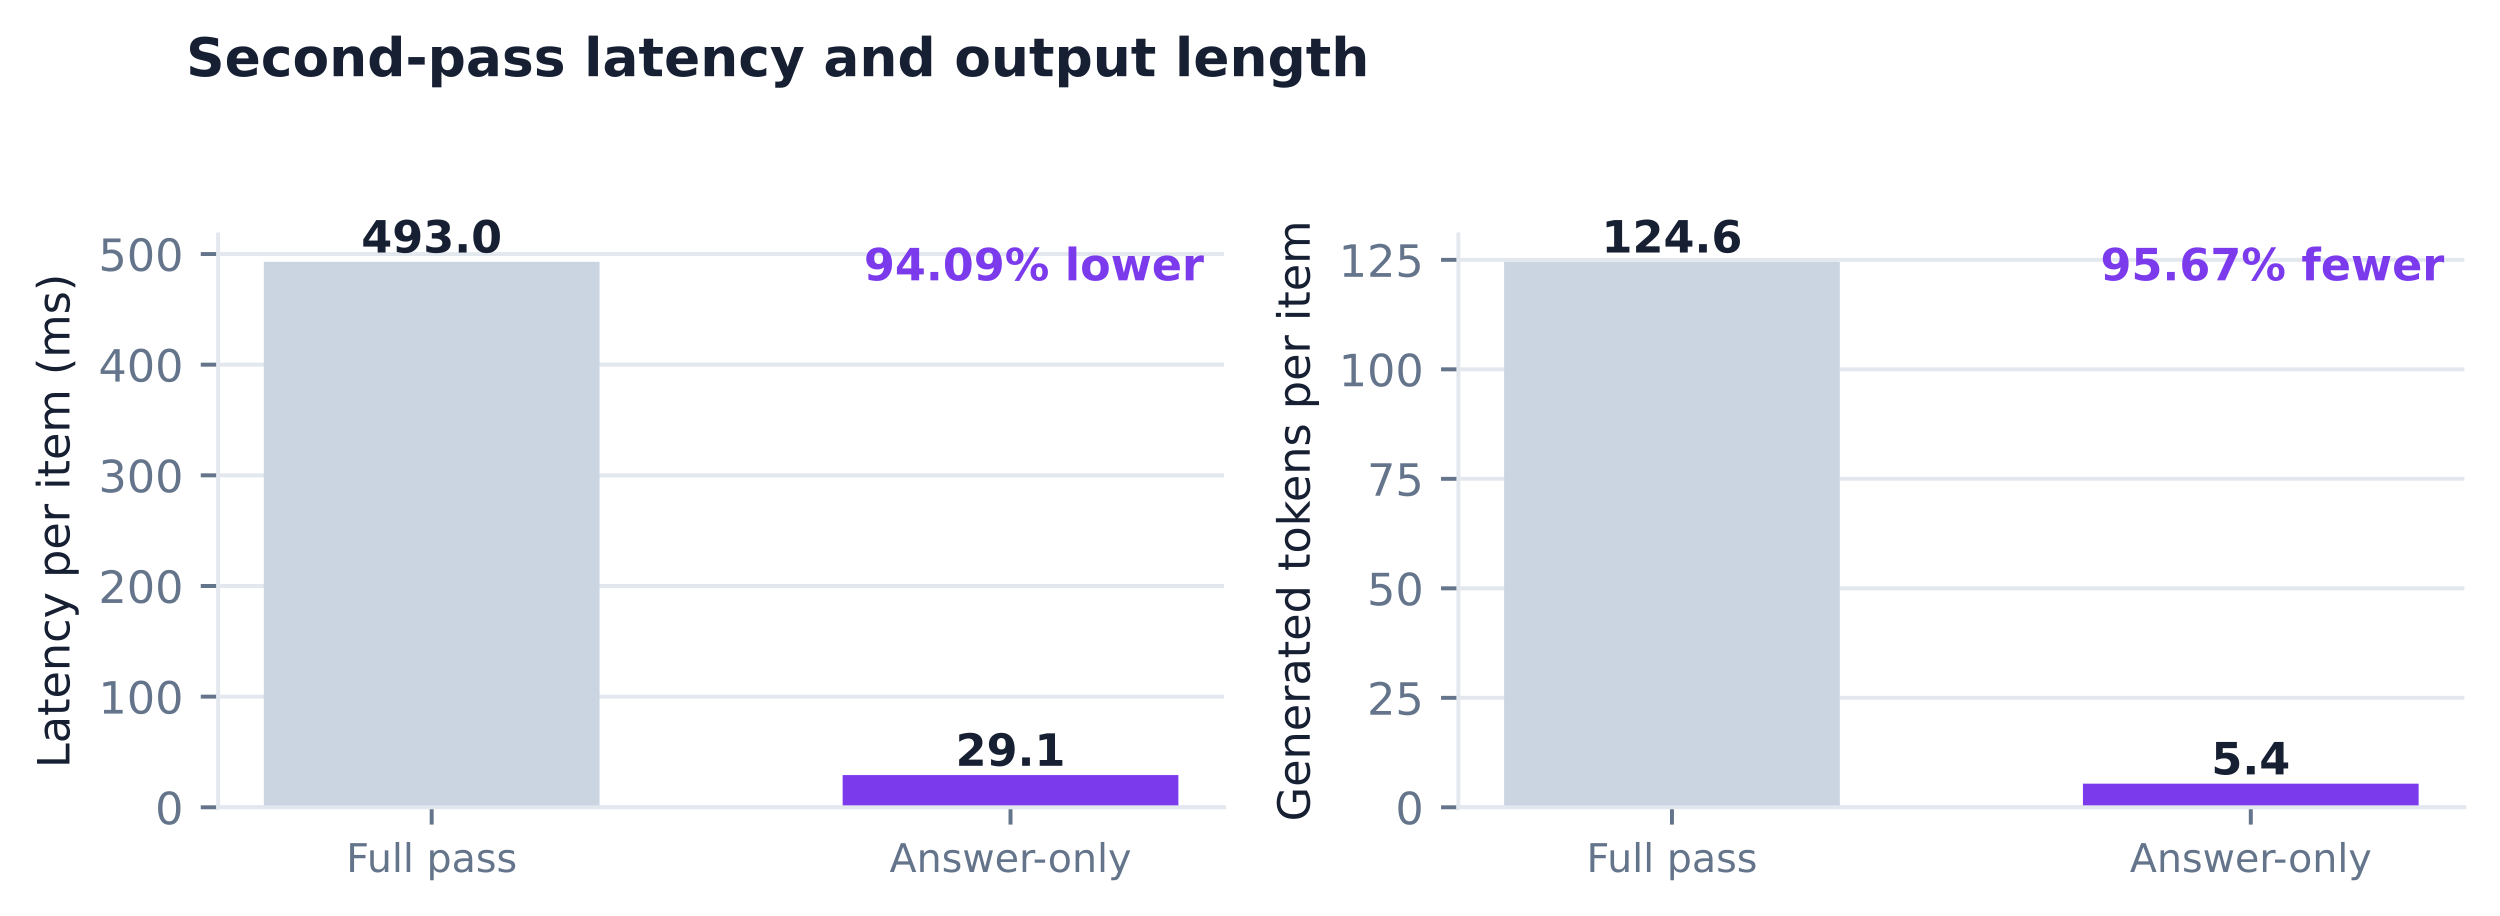
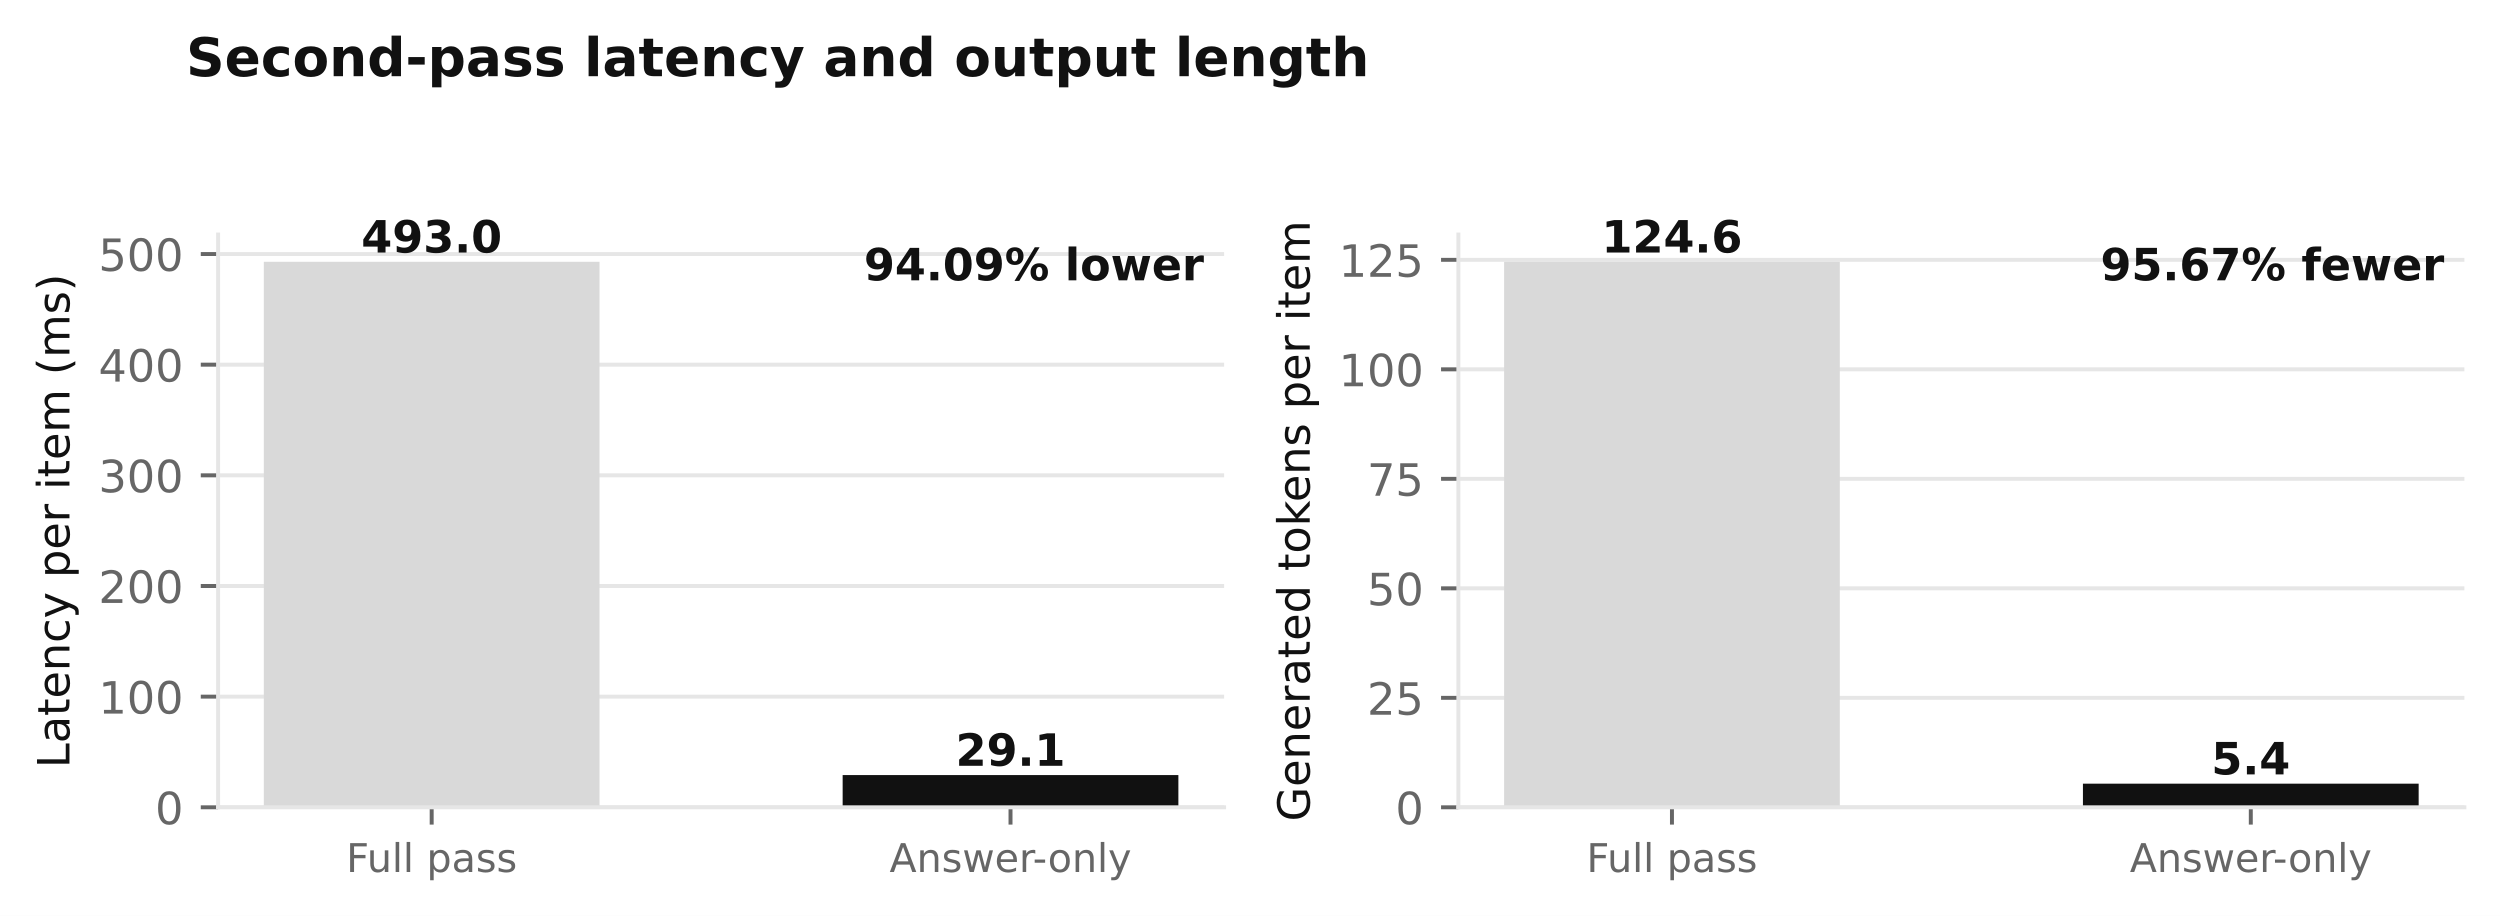
<svg xmlns="http://www.w3.org/2000/svg" xmlns:xlink="http://www.w3.org/1999/xlink" width="505.409pt" height="185.15pt" viewBox="0 0 505.409 185.15" version="1.1">
  <defs>
    <style type="text/css">*{stroke-linejoin: round; stroke-linecap: butt}</style>
  </defs>
  <g id="figure_1">
    <g id="patch_1">
      <path d="M 0 185.15 L 505.409 185.15 L 505.409 0 L 0 0 z " style="fill: #ffffff" />
    </g>
    <g id="axes_1">
      <g id="patch_2">
        <path d="M 44.089 163.208 L 247.469 163.208 L 247.469 47.412 L 44.089 47.412 z " style="fill: #ffffff" />
      </g>
      <g id="matplotlib.axis_1">
        <g id="xtick_1">
          <g id="line2d_1">
            <defs>
-               <path id="m7a5e4d1eda" d="M 0 0 L 0 3.5 " style="stroke: #64748b; stroke-width: 0.8" />
+               <path id="m153d35b844" d="M 0 0 L 0 3.5 " style="stroke: #666666; stroke-width: 0.8" />
            </defs>
            <g>
-               <use xlink:href="#m7a5e4d1eda" x="87.269" y="163.208" style="fill: #64748b; stroke: #64748b; stroke-width: 0.8" />
+               <use xlink:href="#m153d35b844" x="87.269" y="163.208" style="fill: #666666; stroke: #666666; stroke-width: 0.8" />
            </g>
          </g>
          <g id="text_1">
-             <text style="font-size: 8px; font-family: 'DejaVu Sans'; text-anchor: middle; fill: #64748b" x="87.269" y="176.287" transform="rotate(-0 87.26928 176.2868)">Full pass</text>
+             <text style="font-size: 8px; font-family: 'DejaVu Sans'; text-anchor: middle; fill: #666666" x="87.269" y="176.287" transform="rotate(-0 87.26928 176.2868)">Full pass</text>
          </g>
        </g>
        <g id="xtick_2">
          <g id="line2d_2">
            <g>
-               <use xlink:href="#m7a5e4d1eda" x="204.289" y="163.208" style="fill: #64748b; stroke: #64748b; stroke-width: 0.8" />
+               <use xlink:href="#m153d35b844" x="204.289" y="163.208" style="fill: #666666; stroke: #666666; stroke-width: 0.8" />
            </g>
          </g>
          <g id="text_2">
-             <text style="font-size: 8px; font-family: 'DejaVu Sans'; text-anchor: middle; fill: #64748b" x="204.289" y="176.287" transform="rotate(-0 204.2888 176.2868)">Answer-only</text>
+             <text style="font-size: 8px; font-family: 'DejaVu Sans'; text-anchor: middle; fill: #666666" x="204.289" y="176.287" transform="rotate(-0 204.2888 176.2868)">Answer-only</text>
          </g>
        </g>
      </g>
      <g id="matplotlib.axis_2">
        <g id="ytick_1">
          <g id="line2d_3">
-             <path d="M 44.089 163.208 L 247.469 163.208 " clip-path="url(#pe43d2e9822)" style="fill: none; stroke: #e3e8ef; stroke-width: 0.8; stroke-linecap: square" />
+             <path d="M 44.089 163.208 L 247.469 163.208 " clip-path="url(#pe43d2e9822)" style="fill: none; stroke: #e6e6e6; stroke-width: 0.8; stroke-linecap: square" />
          </g>
          <g id="line2d_4">
            <defs>
-               <path id="m1d82a5bcdc" d="M 0 0 L -3.5 0 " style="stroke: #64748b; stroke-width: 0.8" />
+               <path id="m0bf9a6a41c" d="M 0 0 L -3.5 0 " style="stroke: #666666; stroke-width: 0.8" />
            </defs>
            <g>
-               <use xlink:href="#m1d82a5bcdc" x="44.089" y="163.208" style="fill: #64748b; stroke: #64748b; stroke-width: 0.8" />
+               <use xlink:href="#m0bf9a6a41c" x="44.089" y="163.208" style="fill: #666666; stroke: #666666; stroke-width: 0.8" />
            </g>
          </g>
          <g id="text_3">
-             <text style="font-size: 9px; font-family: 'DejaVu Sans'; text-anchor: end; fill: #64748b" x="37.089" y="166.627" transform="rotate(-0 37.08906 166.6273)">0</text>
+             <text style="font-size: 9px; font-family: 'DejaVu Sans'; text-anchor: end; fill: #666666" x="37.089" y="166.627" transform="rotate(-0 37.08906 166.6273)">0</text>
          </g>
        </g>
        <g id="ytick_2">
          <g id="line2d_5">
-             <path d="M 44.089 140.837 L 247.469 140.837 " clip-path="url(#pe43d2e9822)" style="fill: none; stroke: #e3e8ef; stroke-width: 0.8; stroke-linecap: square" />
+             <path d="M 44.089 140.837 L 247.469 140.837 " clip-path="url(#pe43d2e9822)" style="fill: none; stroke: #e6e6e6; stroke-width: 0.8; stroke-linecap: square" />
          </g>
          <g id="line2d_6">
            <g>
-               <use xlink:href="#m1d82a5bcdc" x="44.089" y="140.837" style="fill: #64748b; stroke: #64748b; stroke-width: 0.8" />
+               <use xlink:href="#m0bf9a6a41c" x="44.089" y="140.837" style="fill: #666666; stroke: #666666; stroke-width: 0.8" />
            </g>
          </g>
          <g id="text_4">
-             <text style="font-size: 9px; font-family: 'DejaVu Sans'; text-anchor: end; fill: #64748b" x="37.089" y="144.256" transform="rotate(-0 37.08906 144.2562)">100</text>
+             <text style="font-size: 9px; font-family: 'DejaVu Sans'; text-anchor: end; fill: #666666" x="37.089" y="144.256" transform="rotate(-0 37.08906 144.2562)">100</text>
          </g>
        </g>
        <g id="ytick_3">
          <g id="line2d_7">
-             <path d="M 44.089 118.466 L 247.469 118.466 " clip-path="url(#pe43d2e9822)" style="fill: none; stroke: #e3e8ef; stroke-width: 0.8; stroke-linecap: square" />
+             <path d="M 44.089 118.466 L 247.469 118.466 " clip-path="url(#pe43d2e9822)" style="fill: none; stroke: #e6e6e6; stroke-width: 0.8; stroke-linecap: square" />
          </g>
          <g id="line2d_8">
            <g>
-               <use xlink:href="#m1d82a5bcdc" x="44.089" y="118.466" style="fill: #64748b; stroke: #64748b; stroke-width: 0.8" />
+               <use xlink:href="#m0bf9a6a41c" x="44.089" y="118.466" style="fill: #666666; stroke: #666666; stroke-width: 0.8" />
            </g>
          </g>
          <g id="text_5">
-             <text style="font-size: 9px; font-family: 'DejaVu Sans'; text-anchor: end; fill: #64748b" x="37.089" y="121.885" transform="rotate(-0 37.08906 121.8851)">200</text>
+             <text style="font-size: 9px; font-family: 'DejaVu Sans'; text-anchor: end; fill: #666666" x="37.089" y="121.885" transform="rotate(-0 37.08906 121.8851)">200</text>
          </g>
        </g>
        <g id="ytick_4">
          <g id="line2d_9">
-             <path d="M 44.089 96.095 L 247.469 96.095 " clip-path="url(#pe43d2e9822)" style="fill: none; stroke: #e3e8ef; stroke-width: 0.8; stroke-linecap: square" />
+             <path d="M 44.089 96.095 L 247.469 96.095 " clip-path="url(#pe43d2e9822)" style="fill: none; stroke: #e6e6e6; stroke-width: 0.8; stroke-linecap: square" />
          </g>
          <g id="line2d_10">
            <g>
-               <use xlink:href="#m1d82a5bcdc" x="44.089" y="96.095" style="fill: #64748b; stroke: #64748b; stroke-width: 0.8" />
+               <use xlink:href="#m0bf9a6a41c" x="44.089" y="96.095" style="fill: #666666; stroke: #666666; stroke-width: 0.8" />
            </g>
          </g>
          <g id="text_6">
-             <text style="font-size: 9px; font-family: 'DejaVu Sans'; text-anchor: end; fill: #64748b" x="37.089" y="99.514" transform="rotate(-0 37.08906 99.51403)">300</text>
+             <text style="font-size: 9px; font-family: 'DejaVu Sans'; text-anchor: end; fill: #666666" x="37.089" y="99.514" transform="rotate(-0 37.08906 99.51403)">300</text>
          </g>
        </g>
        <g id="ytick_5">
          <g id="line2d_11">
-             <path d="M 44.089 73.724 L 247.469 73.724 " clip-path="url(#pe43d2e9822)" style="fill: none; stroke: #e3e8ef; stroke-width: 0.8; stroke-linecap: square" />
+             <path d="M 44.089 73.724 L 247.469 73.724 " clip-path="url(#pe43d2e9822)" style="fill: none; stroke: #e6e6e6; stroke-width: 0.8; stroke-linecap: square" />
          </g>
          <g id="line2d_12">
            <g>
-               <use xlink:href="#m1d82a5bcdc" x="44.089" y="73.724" style="fill: #64748b; stroke: #64748b; stroke-width: 0.8" />
+               <use xlink:href="#m0bf9a6a41c" x="44.089" y="73.724" style="fill: #666666; stroke: #666666; stroke-width: 0.8" />
            </g>
          </g>
          <g id="text_7">
-             <text style="font-size: 9px; font-family: 'DejaVu Sans'; text-anchor: end; fill: #64748b" x="37.089" y="77.143" transform="rotate(-0 37.08906 77.14294)">400</text>
+             <text style="font-size: 9px; font-family: 'DejaVu Sans'; text-anchor: end; fill: #666666" x="37.089" y="77.143" transform="rotate(-0 37.08906 77.14294)">400</text>
          </g>
        </g>
        <g id="ytick_6">
          <g id="line2d_13">
-             <path d="M 44.089 51.353 L 247.469 51.353 " clip-path="url(#pe43d2e9822)" style="fill: none; stroke: #e3e8ef; stroke-width: 0.8; stroke-linecap: square" />
+             <path d="M 44.089 51.353 L 247.469 51.353 " clip-path="url(#pe43d2e9822)" style="fill: none; stroke: #e6e6e6; stroke-width: 0.8; stroke-linecap: square" />
          </g>
          <g id="line2d_14">
            <g>
-               <use xlink:href="#m1d82a5bcdc" x="44.089" y="51.353" style="fill: #64748b; stroke: #64748b; stroke-width: 0.8" />
+               <use xlink:href="#m0bf9a6a41c" x="44.089" y="51.353" style="fill: #666666; stroke: #666666; stroke-width: 0.8" />
            </g>
          </g>
          <g id="text_8">
-             <text style="font-size: 9px; font-family: 'DejaVu Sans'; text-anchor: end; fill: #64748b" x="37.089" y="54.772" transform="rotate(-0 37.08906 54.77185)">500</text>
+             <text style="font-size: 9px; font-family: 'DejaVu Sans'; text-anchor: end; fill: #666666" x="37.089" y="54.772" transform="rotate(-0 37.08906 54.77185)">500</text>
          </g>
        </g>
        <g id="text_9">
-           <text style="font-size: 9px; font-family: 'DejaVu Sans'; text-anchor: middle; fill: #172033" x="14.039" y="105.31" transform="rotate(-90 14.03859 105.31)">Latency per item (ms)</text>
+           <text style="font-size: 9px; font-family: 'DejaVu Sans'; text-anchor: middle; fill: #111111" x="14.039" y="105.31" transform="rotate(-90 14.03859 105.31)">Latency per item (ms)</text>
        </g>
      </g>
      <g id="patch_3">
-         <path d="M 53.334 163.208 L 121.205 163.208 L 121.205 52.926 L 53.334 52.926 z " clip-path="url(#pe43d2e9822)" style="fill: #cbd5e1" />
+         <path d="M 53.334 163.208 L 121.205 163.208 L 121.205 52.926 L 53.334 52.926 z " clip-path="url(#pe43d2e9822)" style="fill: #d9d9d9" />
      </g>
      <g id="patch_4">
-         <path d="M 170.353 163.208 L 238.225 163.208 L 238.225 156.687 L 170.353 156.687 z " clip-path="url(#pe43d2e9822)" style="fill: #7c3aed" />
+         <path d="M 170.353 163.208 L 238.225 163.208 L 238.225 156.687 L 170.353 156.687 z " clip-path="url(#pe43d2e9822)" style="fill: #111111" />
      </g>
      <g id="patch_5">
-         <path d="M 44.089 163.208 L 44.089 47.412 " style="fill: none; stroke: #e3e8ef; stroke-width: 0.8; stroke-linejoin: miter; stroke-linecap: square" />
+         <path d="M 44.089 163.208 L 44.089 47.412 " style="fill: none; stroke: #e6e6e6; stroke-width: 0.8; stroke-linejoin: miter; stroke-linecap: square" />
      </g>
      <g id="patch_6">
-         <path d="M 44.089 163.208 L 247.469 163.208 " style="fill: none; stroke: #e3e8ef; stroke-width: 0.8; stroke-linejoin: miter; stroke-linecap: square" />
+         <path d="M 44.089 163.208 L 247.469 163.208 " style="fill: none; stroke: #e6e6e6; stroke-width: 0.8; stroke-linejoin: miter; stroke-linecap: square" />
      </g>
      <g id="text_10">
-         <text style="font-weight: 700; font-size: 9px; font-family: 'DejaVu Sans'; text-anchor: middle; fill: #172033" x="87.269" y="51.054" transform="rotate(-0 87.26928 51.05438)">493.0</text>
+         <text style="font-weight: 700; font-size: 9px; font-family: 'DejaVu Sans'; text-anchor: middle; fill: #111111" x="87.269" y="51.054" transform="rotate(-0 87.26928 51.05438)">493.0</text>
      </g>
      <g id="text_11">
-         <text style="font-weight: 700; font-size: 9px; font-family: 'DejaVu Sans'; text-anchor: middle; fill: #172033" x="204.289" y="154.816" transform="rotate(-0 204.2888 154.8157)">29.1</text>
+         <text style="font-weight: 700; font-size: 9px; font-family: 'DejaVu Sans'; text-anchor: middle; fill: #111111" x="204.289" y="154.816" transform="rotate(-0 204.2888 154.8157)">29.1</text>
      </g>
      <g id="text_12">
-         <text style="font-weight: 700; font-size: 9px; font-family: 'DejaVu Sans'; text-anchor: end; fill: #7c3aed" x="243.401" y="56.676" transform="rotate(-0 243.4015 56.67568)">94.09% lower</text>
+         <text style="font-weight: 700; font-size: 9px; font-family: 'DejaVu Sans'; text-anchor: end; fill: #111111" x="243.401" y="56.676" transform="rotate(-0 243.4015 56.67568)">94.09% lower</text>
      </g>
    </g>
    <g id="axes_2">
      <g id="patch_7">
        <path d="M 294.829 163.208 L 498.209 163.208 L 498.209 47.412 L 294.829 47.412 z " style="fill: #ffffff" />
      </g>
      <g id="matplotlib.axis_3">
        <g id="xtick_3">
          <g id="line2d_15">
            <g>
-               <use xlink:href="#m7a5e4d1eda" x="338.009" y="163.208" style="fill: #64748b; stroke: #64748b; stroke-width: 0.8" />
+               <use xlink:href="#m153d35b844" x="338.009" y="163.208" style="fill: #666666; stroke: #666666; stroke-width: 0.8" />
            </g>
          </g>
          <g id="text_13">
-             <text style="font-size: 8px; font-family: 'DejaVu Sans'; text-anchor: middle; fill: #64748b" x="338.009" y="176.287" transform="rotate(-0 338.0093 176.2868)">Full pass</text>
+             <text style="font-size: 8px; font-family: 'DejaVu Sans'; text-anchor: middle; fill: #666666" x="338.009" y="176.287" transform="rotate(-0 338.0093 176.2868)">Full pass</text>
          </g>
        </g>
        <g id="xtick_4">
          <g id="line2d_16">
            <g>
-               <use xlink:href="#m7a5e4d1eda" x="455.029" y="163.208" style="fill: #64748b; stroke: #64748b; stroke-width: 0.8" />
+               <use xlink:href="#m153d35b844" x="455.029" y="163.208" style="fill: #666666; stroke: #666666; stroke-width: 0.8" />
            </g>
          </g>
          <g id="text_14">
-             <text style="font-size: 8px; font-family: 'DejaVu Sans'; text-anchor: middle; fill: #64748b" x="455.029" y="176.287" transform="rotate(-0 455.0288 176.2868)">Answer-only</text>
+             <text style="font-size: 8px; font-family: 'DejaVu Sans'; text-anchor: middle; fill: #666666" x="455.029" y="176.287" transform="rotate(-0 455.0288 176.2868)">Answer-only</text>
          </g>
        </g>
      </g>
      <g id="matplotlib.axis_4">
        <g id="ytick_7">
          <g id="line2d_17">
-             <path d="M 294.829 163.208 L 498.209 163.208 " clip-path="url(#pe8c05f7091)" style="fill: none; stroke: #e3e8ef; stroke-width: 0.8; stroke-linecap: square" />
+             <path d="M 294.829 163.208 L 498.209 163.208 " clip-path="url(#pe8c05f7091)" style="fill: none; stroke: #e6e6e6; stroke-width: 0.8; stroke-linecap: square" />
          </g>
          <g id="line2d_18">
            <g>
-               <use xlink:href="#m1d82a5bcdc" x="294.829" y="163.208" style="fill: #64748b; stroke: #64748b; stroke-width: 0.8" />
+               <use xlink:href="#m0bf9a6a41c" x="294.829" y="163.208" style="fill: #666666; stroke: #666666; stroke-width: 0.8" />
            </g>
          </g>
          <g id="text_15">
-             <text style="font-size: 9px; font-family: 'DejaVu Sans'; text-anchor: end; fill: #64748b" x="287.829" y="166.627" transform="rotate(-0 287.8291 166.6273)">0</text>
+             <text style="font-size: 9px; font-family: 'DejaVu Sans'; text-anchor: end; fill: #666666" x="287.829" y="166.627" transform="rotate(-0 287.8291 166.6273)">0</text>
          </g>
        </g>
        <g id="ytick_8">
          <g id="line2d_19">
-             <path d="M 294.829 141.073 L 498.209 141.073 " clip-path="url(#pe8c05f7091)" style="fill: none; stroke: #e3e8ef; stroke-width: 0.8; stroke-linecap: square" />
+             <path d="M 294.829 141.073 L 498.209 141.073 " clip-path="url(#pe8c05f7091)" style="fill: none; stroke: #e6e6e6; stroke-width: 0.8; stroke-linecap: square" />
          </g>
          <g id="line2d_20">
            <g>
-               <use xlink:href="#m1d82a5bcdc" x="294.829" y="141.073" style="fill: #64748b; stroke: #64748b; stroke-width: 0.8" />
+               <use xlink:href="#m0bf9a6a41c" x="294.829" y="141.073" style="fill: #666666; stroke: #666666; stroke-width: 0.8" />
            </g>
          </g>
          <g id="text_16">
-             <text style="font-size: 9px; font-family: 'DejaVu Sans'; text-anchor: end; fill: #64748b" x="287.829" y="144.492" transform="rotate(-0 287.8291 144.4921)">25</text>
+             <text style="font-size: 9px; font-family: 'DejaVu Sans'; text-anchor: end; fill: #666666" x="287.829" y="144.492" transform="rotate(-0 287.8291 144.4921)">25</text>
          </g>
        </g>
        <g id="ytick_9">
          <g id="line2d_21">
-             <path d="M 294.829 118.938 L 498.209 118.938 " clip-path="url(#pe8c05f7091)" style="fill: none; stroke: #e3e8ef; stroke-width: 0.8; stroke-linecap: square" />
+             <path d="M 294.829 118.938 L 498.209 118.938 " clip-path="url(#pe8c05f7091)" style="fill: none; stroke: #e6e6e6; stroke-width: 0.8; stroke-linecap: square" />
          </g>
          <g id="line2d_22">
            <g>
-               <use xlink:href="#m1d82a5bcdc" x="294.829" y="118.938" style="fill: #64748b; stroke: #64748b; stroke-width: 0.8" />
+               <use xlink:href="#m0bf9a6a41c" x="294.829" y="118.938" style="fill: #666666; stroke: #666666; stroke-width: 0.8" />
            </g>
          </g>
          <g id="text_17">
-             <text style="font-size: 9px; font-family: 'DejaVu Sans'; text-anchor: end; fill: #64748b" x="287.829" y="122.357" transform="rotate(-0 287.8291 122.3568)">50</text>
+             <text style="font-size: 9px; font-family: 'DejaVu Sans'; text-anchor: end; fill: #666666" x="287.829" y="122.357" transform="rotate(-0 287.8291 122.3568)">50</text>
          </g>
        </g>
        <g id="ytick_10">
          <g id="line2d_23">
-             <path d="M 294.829 96.802 L 498.209 96.802 " clip-path="url(#pe8c05f7091)" style="fill: none; stroke: #e3e8ef; stroke-width: 0.8; stroke-linecap: square" />
+             <path d="M 294.829 96.802 L 498.209 96.802 " clip-path="url(#pe8c05f7091)" style="fill: none; stroke: #e6e6e6; stroke-width: 0.8; stroke-linecap: square" />
          </g>
          <g id="line2d_24">
            <g>
-               <use xlink:href="#m1d82a5bcdc" x="294.829" y="96.802" style="fill: #64748b; stroke: #64748b; stroke-width: 0.8" />
+               <use xlink:href="#m0bf9a6a41c" x="294.829" y="96.802" style="fill: #666666; stroke: #666666; stroke-width: 0.8" />
            </g>
          </g>
          <g id="text_18">
-             <text style="font-size: 9px; font-family: 'DejaVu Sans'; text-anchor: end; fill: #64748b" x="287.829" y="100.222" transform="rotate(-0 287.8291 100.2216)">75</text>
+             <text style="font-size: 9px; font-family: 'DejaVu Sans'; text-anchor: end; fill: #666666" x="287.829" y="100.222" transform="rotate(-0 287.8291 100.2216)">75</text>
          </g>
        </g>
        <g id="ytick_11">
          <g id="line2d_25">
-             <path d="M 294.829 74.667 L 498.209 74.667 " clip-path="url(#pe8c05f7091)" style="fill: none; stroke: #e3e8ef; stroke-width: 0.8; stroke-linecap: square" />
+             <path d="M 294.829 74.667 L 498.209 74.667 " clip-path="url(#pe8c05f7091)" style="fill: none; stroke: #e6e6e6; stroke-width: 0.8; stroke-linecap: square" />
          </g>
          <g id="line2d_26">
            <g>
-               <use xlink:href="#m1d82a5bcdc" x="294.829" y="74.667" style="fill: #64748b; stroke: #64748b; stroke-width: 0.8" />
+               <use xlink:href="#m0bf9a6a41c" x="294.829" y="74.667" style="fill: #666666; stroke: #666666; stroke-width: 0.8" />
            </g>
          </g>
          <g id="text_19">
-             <text style="font-size: 9px; font-family: 'DejaVu Sans'; text-anchor: end; fill: #64748b" x="287.829" y="78.086" transform="rotate(-0 287.8291 78.08635)">100</text>
+             <text style="font-size: 9px; font-family: 'DejaVu Sans'; text-anchor: end; fill: #666666" x="287.829" y="78.086" transform="rotate(-0 287.8291 78.08635)">100</text>
          </g>
        </g>
        <g id="ytick_12">
          <g id="line2d_27">
-             <path d="M 294.829 52.532 L 498.209 52.532 " clip-path="url(#pe8c05f7091)" style="fill: none; stroke: #e3e8ef; stroke-width: 0.8; stroke-linecap: square" />
+             <path d="M 294.829 52.532 L 498.209 52.532 " clip-path="url(#pe8c05f7091)" style="fill: none; stroke: #e6e6e6; stroke-width: 0.8; stroke-linecap: square" />
          </g>
          <g id="line2d_28">
            <g>
-               <use xlink:href="#m1d82a5bcdc" x="294.829" y="52.532" style="fill: #64748b; stroke: #64748b; stroke-width: 0.8" />
+               <use xlink:href="#m0bf9a6a41c" x="294.829" y="52.532" style="fill: #666666; stroke: #666666; stroke-width: 0.8" />
            </g>
          </g>
          <g id="text_20">
-             <text style="font-size: 9px; font-family: 'DejaVu Sans'; text-anchor: end; fill: #64748b" x="287.829" y="55.951" transform="rotate(-0 287.8291 55.95111)">125</text>
+             <text style="font-size: 9px; font-family: 'DejaVu Sans'; text-anchor: end; fill: #666666" x="287.829" y="55.951" transform="rotate(-0 287.8291 55.95111)">125</text>
          </g>
        </g>
        <g id="text_21">
-           <text style="font-size: 9px; font-family: 'DejaVu Sans'; text-anchor: middle; fill: #172033" x="264.779" y="105.31" transform="rotate(-90 264.7786 105.31)">Generated tokens per item</text>
+           <text style="font-size: 9px; font-family: 'DejaVu Sans'; text-anchor: middle; fill: #111111" x="264.779" y="105.31" transform="rotate(-90 264.7786 105.31)">Generated tokens per item</text>
        </g>
      </g>
      <g id="patch_8">
-         <path d="M 304.074 163.208 L 371.945 163.208 L 371.945 52.926 L 304.074 52.926 z " clip-path="url(#pe8c05f7091)" style="fill: #cbd5e1" />
+         <path d="M 304.074 163.208 L 371.945 163.208 L 371.945 52.926 L 304.074 52.926 z " clip-path="url(#pe8c05f7091)" style="fill: #d9d9d9" />
      </g>
      <g id="patch_9">
-         <path d="M 421.093 163.208 L 488.965 163.208 L 488.965 158.428 L 421.093 158.428 z " clip-path="url(#pe8c05f7091)" style="fill: #7c3aed" />
+         <path d="M 421.093 163.208 L 488.965 163.208 L 488.965 158.428 L 421.093 158.428 z " clip-path="url(#pe8c05f7091)" style="fill: #111111" />
      </g>
      <g id="patch_10">
-         <path d="M 294.829 163.208 L 294.829 47.412 " style="fill: none; stroke: #e3e8ef; stroke-width: 0.8; stroke-linejoin: miter; stroke-linecap: square" />
+         <path d="M 294.829 163.208 L 294.829 47.412 " style="fill: none; stroke: #e6e6e6; stroke-width: 0.8; stroke-linejoin: miter; stroke-linecap: square" />
      </g>
      <g id="patch_11">
-         <path d="M 294.829 163.208 L 498.209 163.208 " style="fill: none; stroke: #e3e8ef; stroke-width: 0.8; stroke-linejoin: miter; stroke-linecap: square" />
+         <path d="M 294.829 163.208 L 498.209 163.208 " style="fill: none; stroke: #e6e6e6; stroke-width: 0.8; stroke-linejoin: miter; stroke-linecap: square" />
      </g>
      <g id="text_22">
-         <text style="font-weight: 700; font-size: 9px; font-family: 'DejaVu Sans'; text-anchor: middle; fill: #172033" x="338.009" y="51.054" transform="rotate(-0 338.0093 51.05438)">124.6</text>
+         <text style="font-weight: 700; font-size: 9px; font-family: 'DejaVu Sans'; text-anchor: middle; fill: #111111" x="338.009" y="51.054" transform="rotate(-0 338.0093 51.05438)">124.6</text>
      </g>
      <g id="text_23">
-         <text style="font-weight: 700; font-size: 9px; font-family: 'DejaVu Sans'; text-anchor: middle; fill: #172033" x="455.029" y="156.556" transform="rotate(-0 455.0288 156.5565)">5.4</text>
+         <text style="font-weight: 700; font-size: 9px; font-family: 'DejaVu Sans'; text-anchor: middle; fill: #111111" x="455.029" y="156.556" transform="rotate(-0 455.0288 156.5565)">5.4</text>
      </g>
      <g id="text_24">
-         <text style="font-weight: 700; font-size: 9px; font-family: 'DejaVu Sans'; text-anchor: end; fill: #7c3aed" x="494.141" y="56.676" transform="rotate(-0 494.1415 56.67568)">95.67% fewer</text>
+         <text style="font-weight: 700; font-size: 9px; font-family: 'DejaVu Sans'; text-anchor: end; fill: #111111" x="494.141" y="56.676" transform="rotate(-0 494.1415 56.67568)">95.67% fewer</text>
      </g>
    </g>
    <g id="text_25">
-       <text style="font-weight: 700; font-size: 10.8px; font-family: 'DejaVu Sans'; text-anchor: start; fill: #172033" x="37.625" y="15.406" transform="rotate(-0 37.62506 15.40631)">Second-pass latency and output length</text>
+       <text style="font-weight: 700; font-size: 10.8px; font-family: 'DejaVu Sans'; text-anchor: start; fill: #111111" x="37.625" y="15.406" transform="rotate(-0 37.62506 15.40631)">Second-pass latency and output length</text>
    </g>
  </g>
  <defs>
    <clipPath id="pe43d2e9822">
      <rect x="44.089" y="47.412" width="203.38" height="115.796" />
    </clipPath>
    <clipPath id="pe8c05f7091">
      <rect x="294.829" y="47.412" width="203.38" height="115.796" />
    </clipPath>
  </defs>
</svg>
